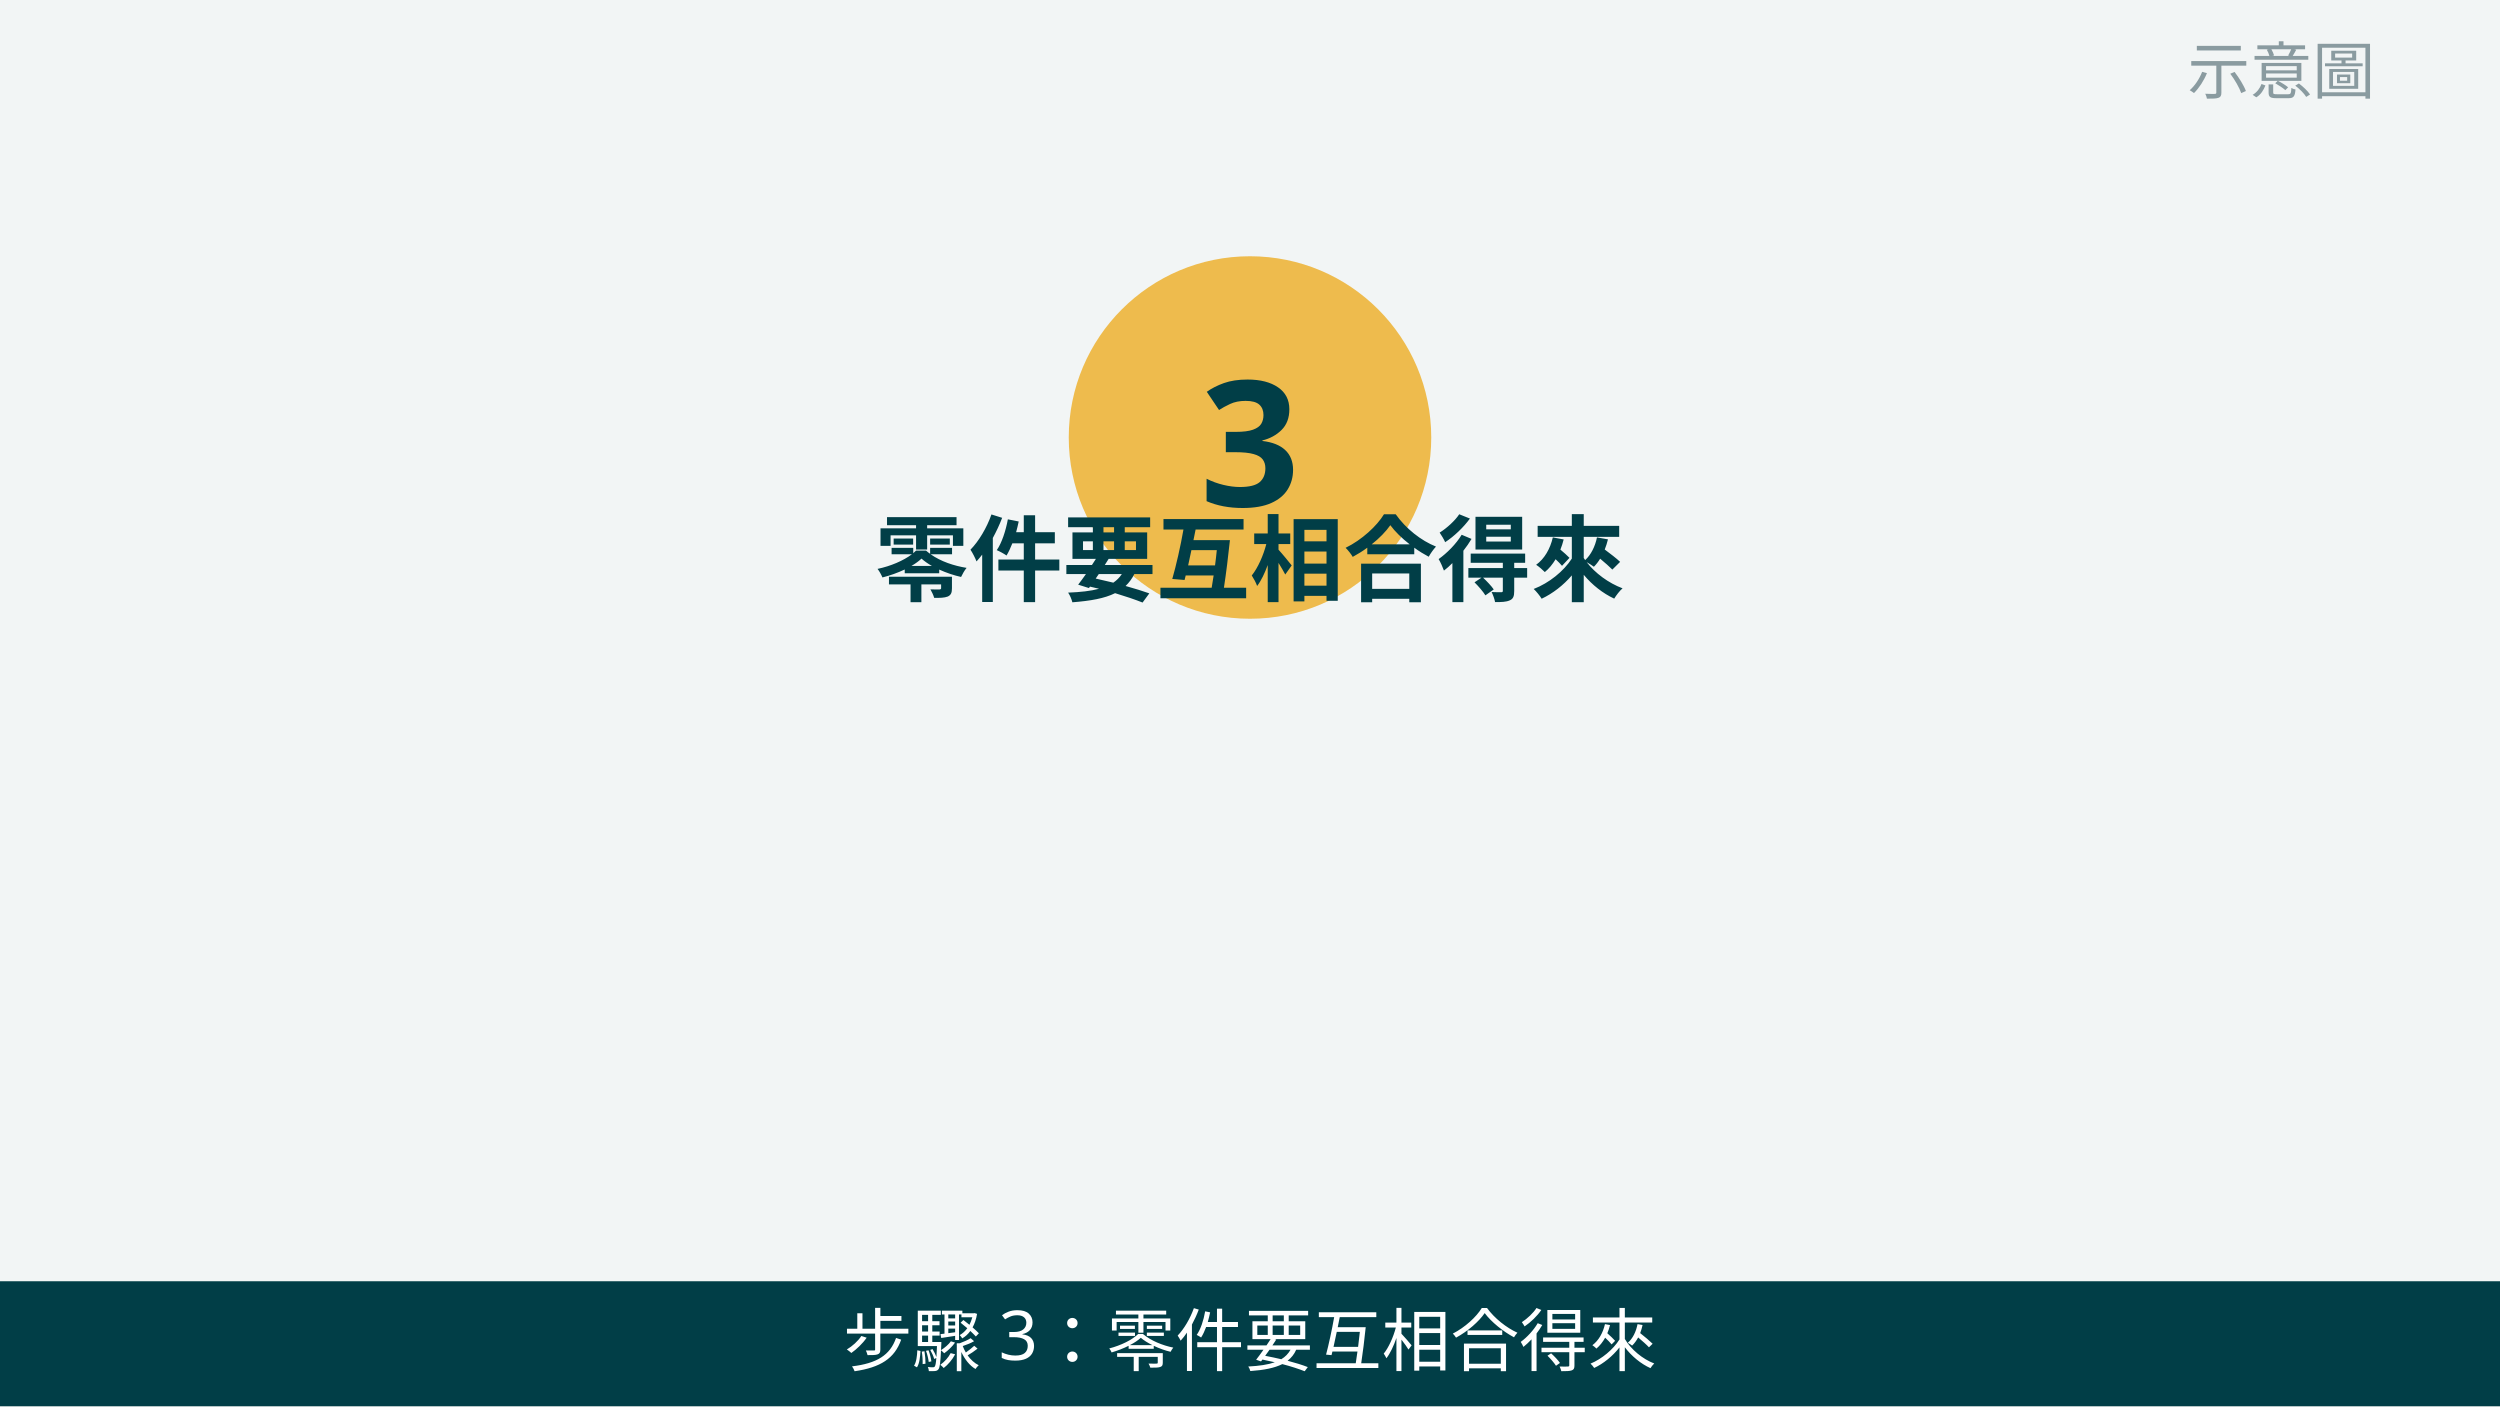
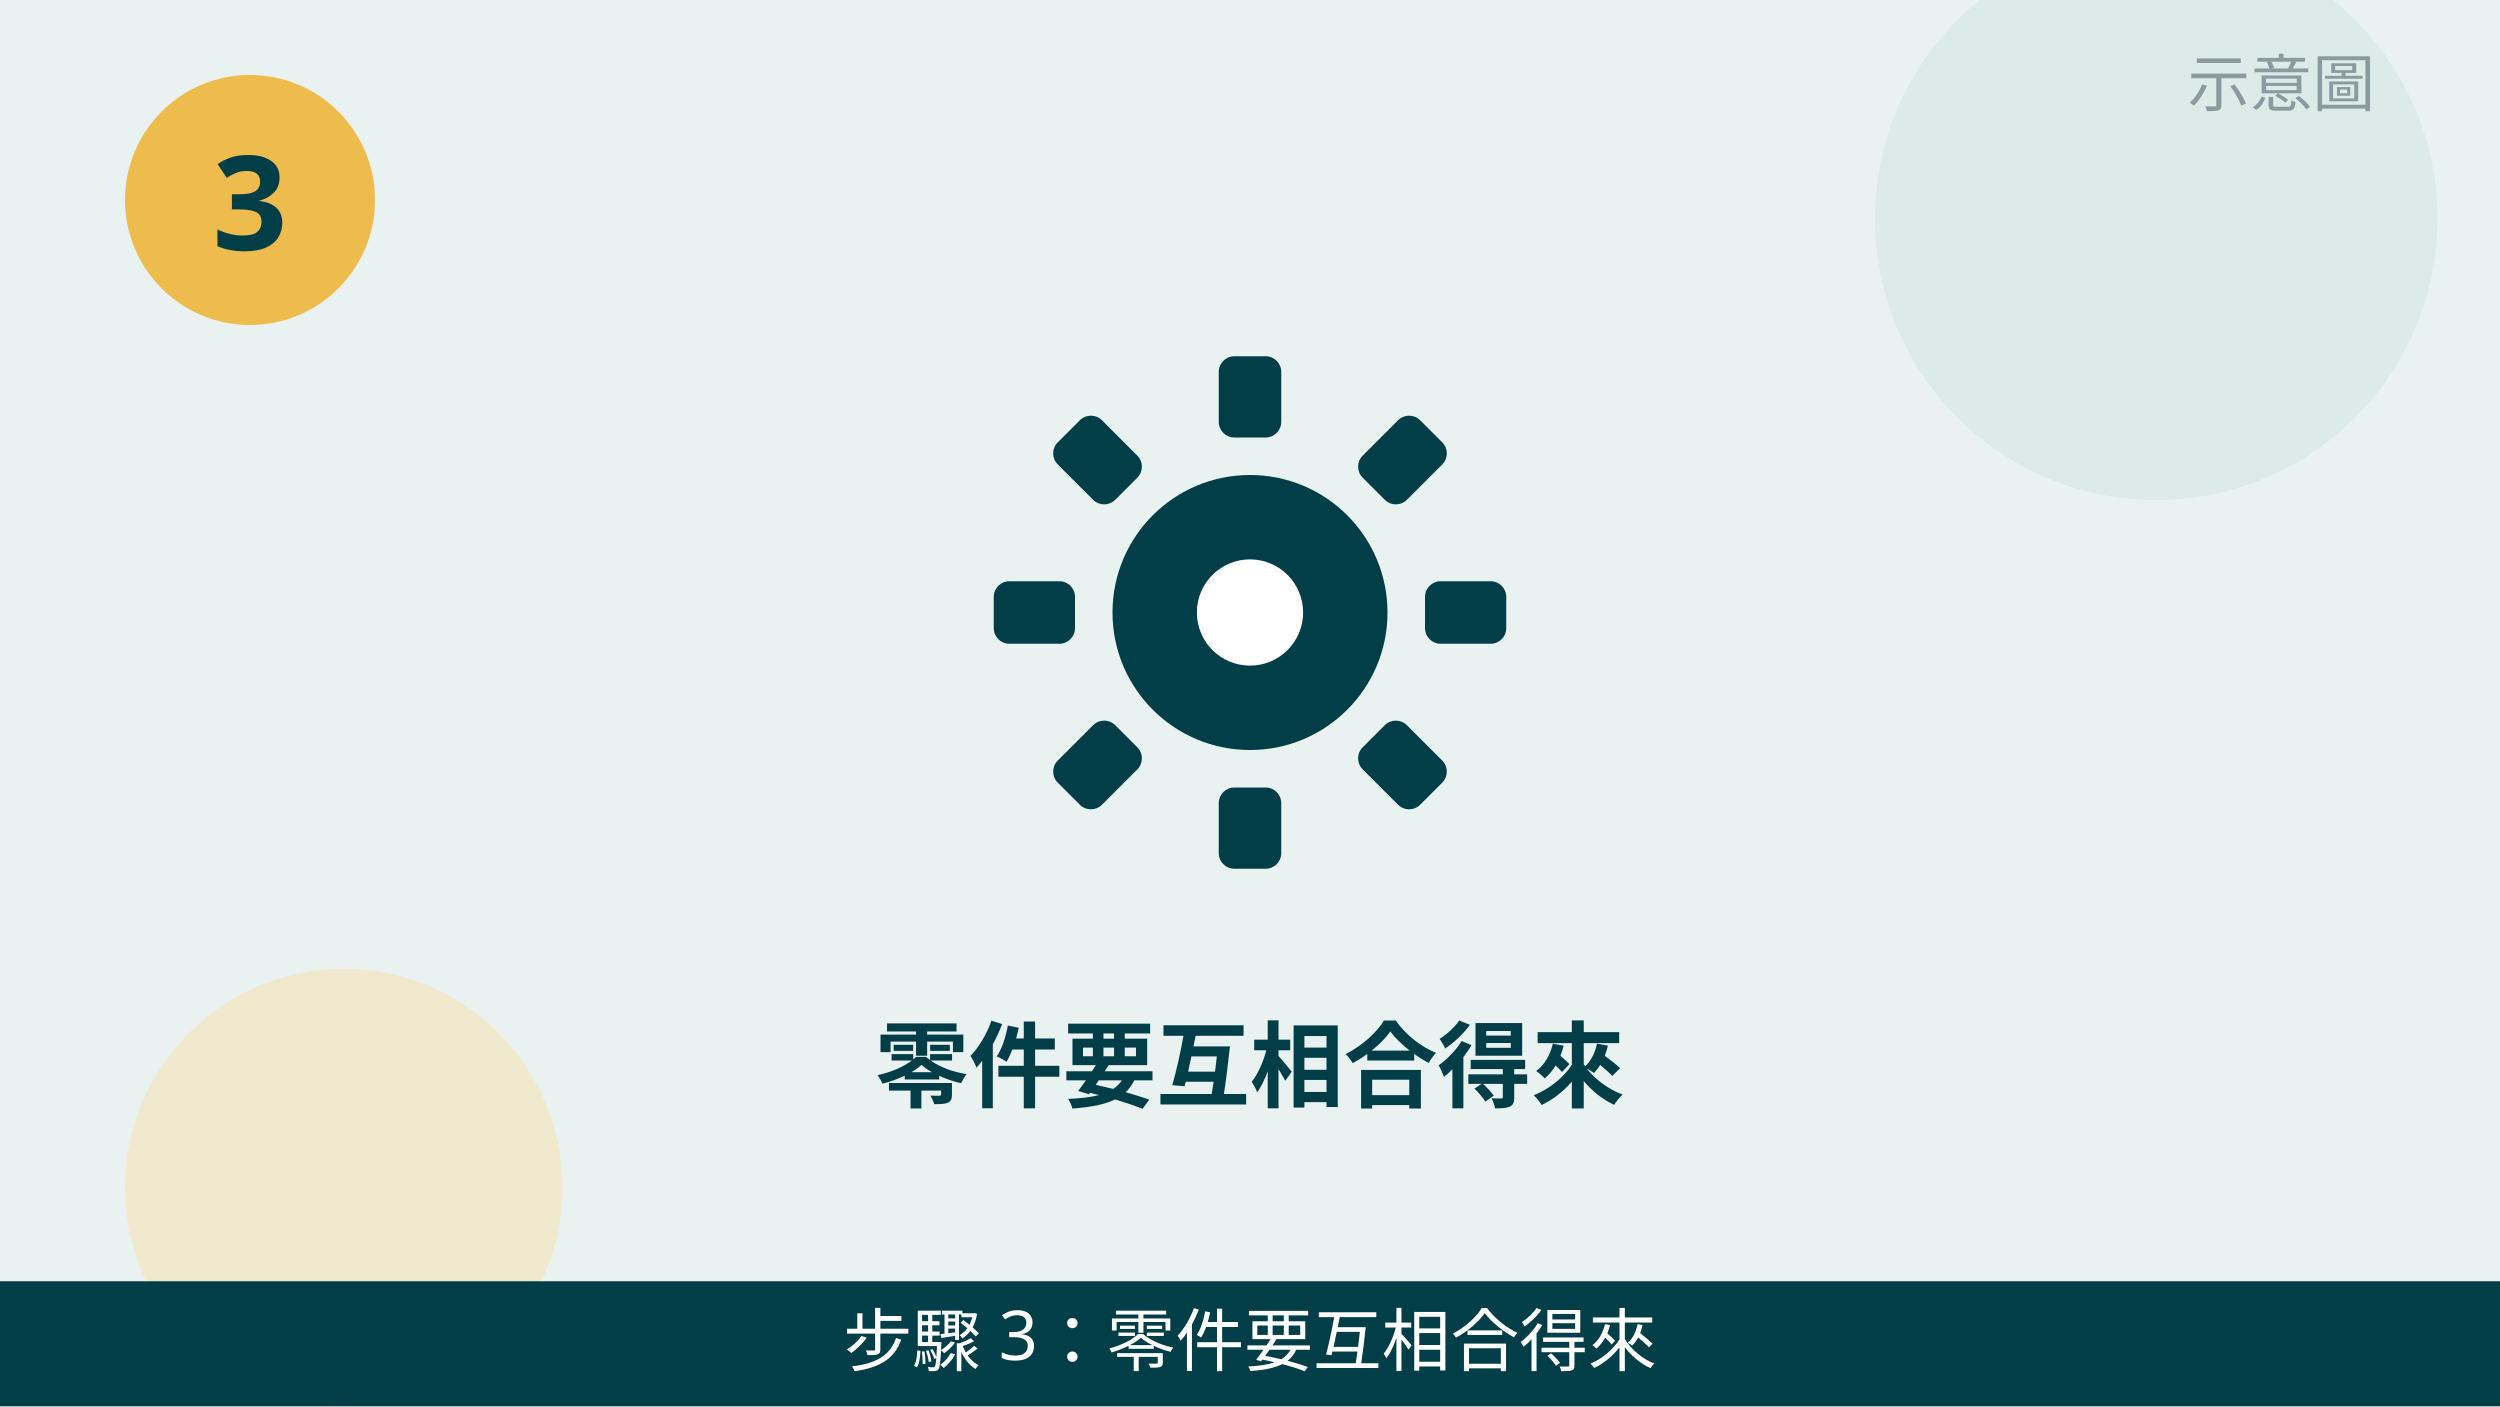
<svg xmlns="http://www.w3.org/2000/svg" width="800" height="450" viewBox="0 0 800 450" font-family="Noto Sans TC, sans-serif">
-   <rect width="800" height="450" fill="#f2f5f5" />
-   <text x="700" y="30" font-size="20" fill="#8a9ba0">示意圖</text>
-   <circle cx="400" cy="140" r="58" fill="#eebb4d" />
-   <text x="400" y="162" font-size="56" fill="#013e47" text-anchor="middle" font-weight="bold">3</text>
-   <text x="400" y="190" font-size="30" fill="#013e47" text-anchor="middle" font-weight="bold">零件要互相合得來</text>
+   <rect width="800" height="450" fill="#e9f2f1" />
+   <circle cx="690" cy="70" r="90" fill="#dcebe8" />
+   <circle cx="110" cy="380" r="70" fill="#f3e5bd" opacity="0.7" />
+   <text x="700" y="34" font-size="20" fill="#8a9ba0">示意圖</text>
+   <circle cx="80" cy="64" r="40" fill="#eebb4d" />
+   <text x="80" y="80" font-size="42" fill="#013e47" text-anchor="middle" font-weight="bold">3</text>
+   <g transform="translate(300,96)">
+     <circle cx="100" cy="100" r="44" fill="#013e47" />
+     <circle cx="100" cy="100" r="17" fill="#ffffff" />
+     <g fill="#013e47">
+       <rect x="90" y="18" width="20" height="26" rx="5" />
+       <rect x="90" y="156" width="20" height="26" rx="5" />
+       <rect x="18" y="90" width="26" height="20" rx="5" />
+       <rect x="156" y="90" width="26" height="20" rx="5" />
+       <rect x="90" y="18" width="20" height="26" rx="5" transform="rotate(45 100 100)" />
+       <rect x="90" y="18" width="20" height="26" rx="5" transform="rotate(135 100 100)" />
+       <rect x="90" y="156" width="20" height="26" rx="5" transform="rotate(45 100 100)" />
+       <rect x="90" y="156" width="20" height="26" rx="5" transform="rotate(135 100 100)" />
+     </g>
+   </g>
+   <text x="400" y="352" font-size="30" fill="#013e47" text-anchor="middle" font-weight="bold">零件要互相合得來</text>
  <rect x="0" y="410" width="800" height="40" fill="#013e47" />
  <text x="400" y="437" font-size="22" fill="#ffffff" text-anchor="middle">步驟 3：零件要互相合得來</text>
</svg>
